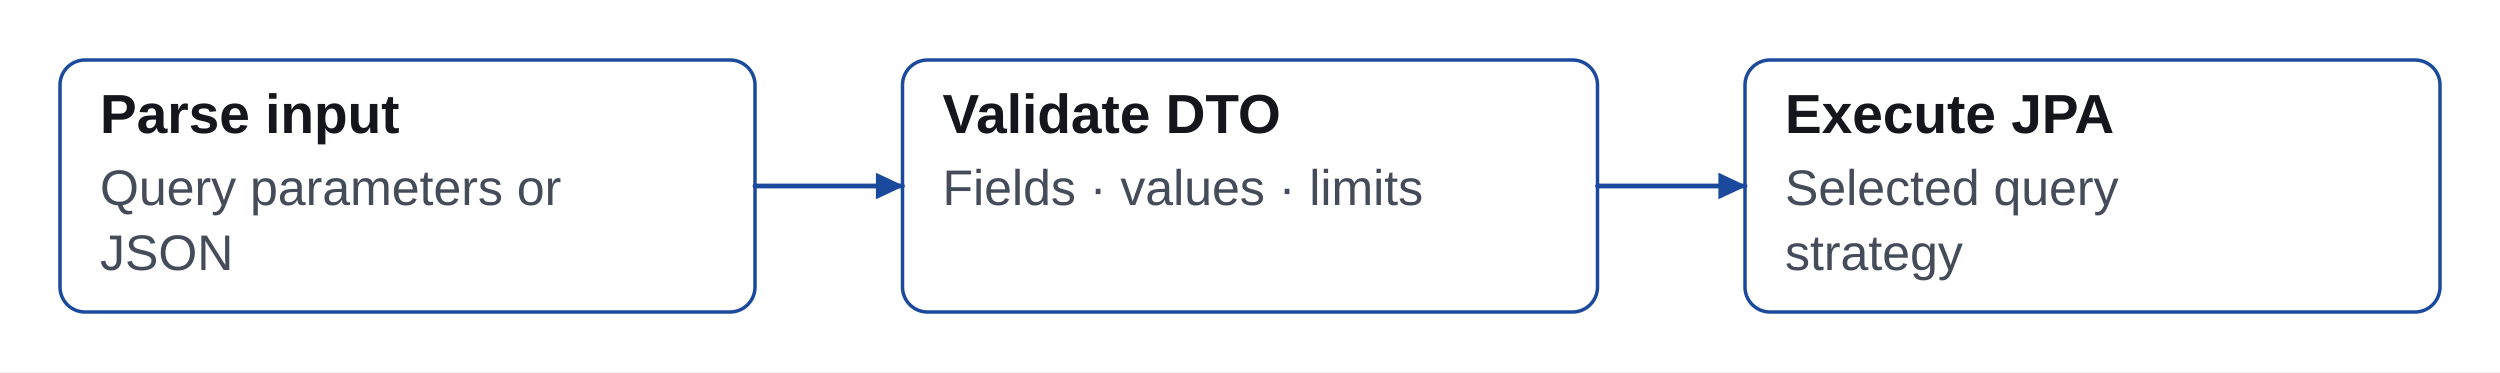
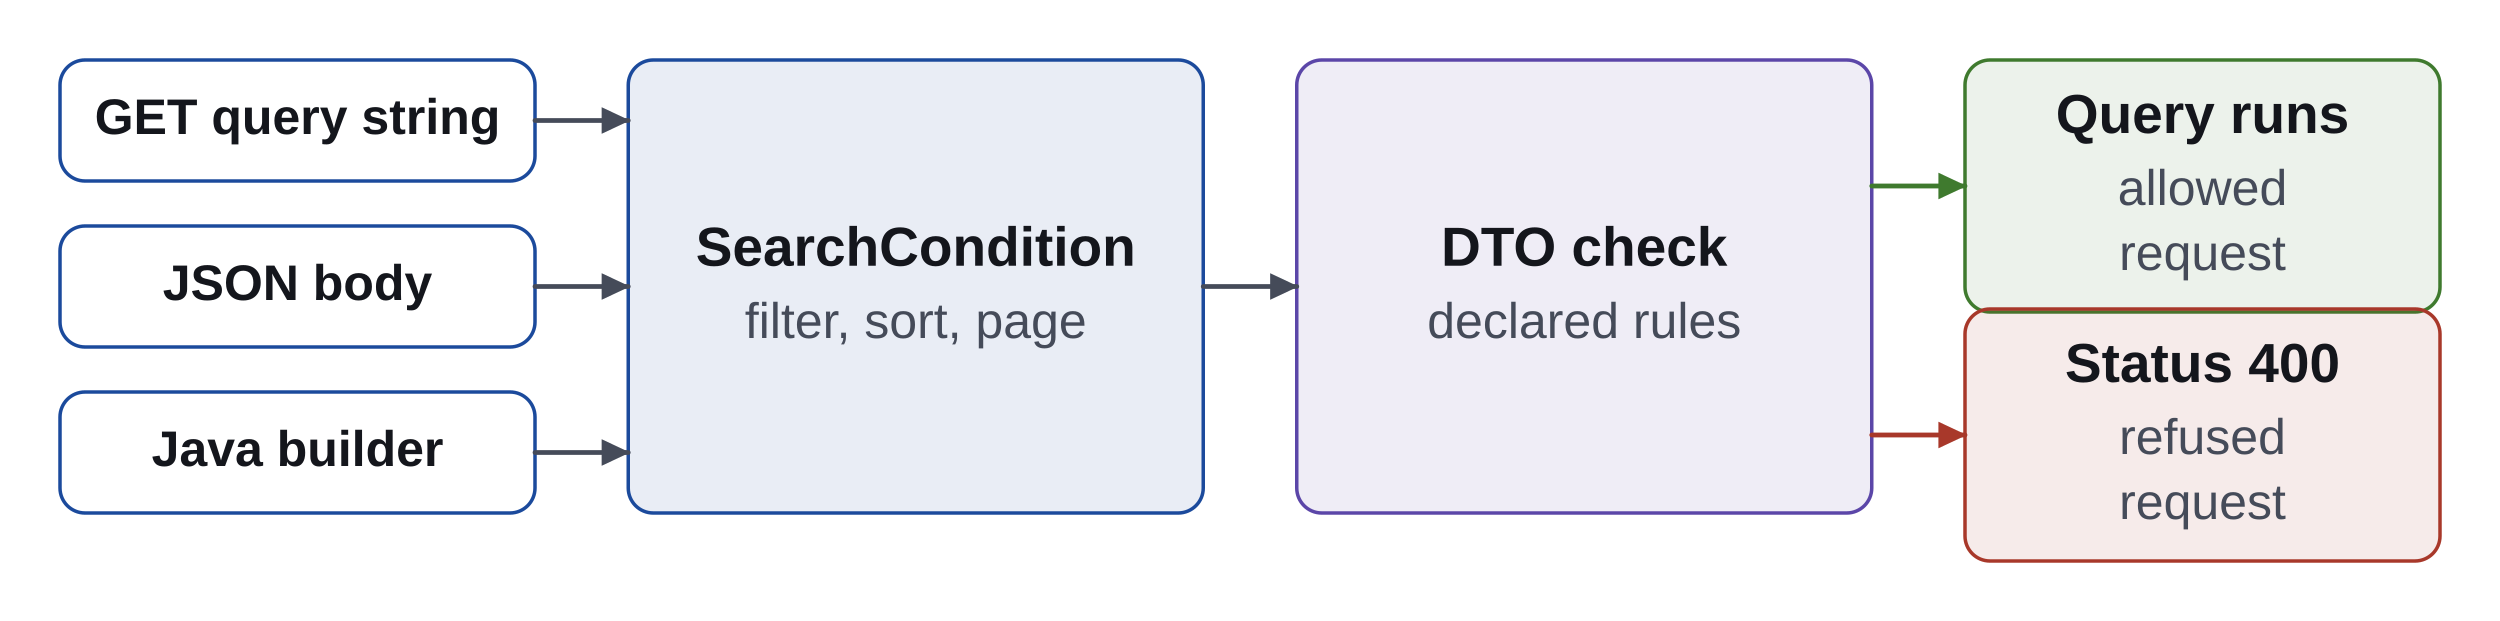
- <svg xmlns="http://www.w3.org/2000/svg" data-list-mode="plain" width="1000.0" height="148.8" viewBox="0 0 1000.0 148.8" font-family="Arial, 'Noto Sans KR', 'Apple SD Gothic Neo', sans-serif">
+ <svg xmlns="http://www.w3.org/2000/svg" data-list-mode="plain" width="1000.0" height="248.4" viewBox="0 0 1000.0 248.4" font-family="Arial, 'Noto Sans KR', 'Apple SD Gothic Neo', sans-serif">
  <defs>
    <linearGradient id="bgwash" x1="0" y1="0" x2="0" y2="1">
      <stop offset="0" stop-color="#ffffff" />
      <stop offset="1" stop-color="#ffffff" />
    </linearGradient>
    <marker id="arr-blue" viewBox="0 0 10 10" refX="8.5" refY="5" markerWidth="7" markerHeight="7" orient="auto">
      <path d="M0.5 1 L9 5 L0.5 9 z" fill="#1b4a9c" />
    </marker>
    <marker id="arr-green" viewBox="0 0 10 10" refX="8.5" refY="5" markerWidth="7" markerHeight="7" orient="auto">
      <path d="M0.5 1 L9 5 L0.5 9 z" fill="#3f7a2e" />
    </marker>
    <marker id="arr-orange" viewBox="0 0 10 10" refX="8.5" refY="5" markerWidth="7" markerHeight="7" orient="auto">
      <path d="M0.5 1 L9 5 L0.5 9 z" fill="#a8560c" />
    </marker>
    <marker id="arr-purple" viewBox="0 0 10 10" refX="8.5" refY="5" markerWidth="7" markerHeight="7" orient="auto">
      <path d="M0.5 1 L9 5 L0.5 9 z" fill="#5b46a8" />
    </marker>
    <marker id="arr-cyan" viewBox="0 0 10 10" refX="8.5" refY="5" markerWidth="7" markerHeight="7" orient="auto">
      <path d="M0.5 1 L9 5 L0.5 9 z" fill="#0f6f96" />
    </marker>
    <marker id="arr-teal" viewBox="0 0 10 10" refX="8.5" refY="5" markerWidth="7" markerHeight="7" orient="auto">
      <path d="M0.5 1 L9 5 L0.5 9 z" fill="#0b6a5a" />
    </marker>
    <marker id="arr-red" viewBox="0 0 10 10" refX="8.5" refY="5" markerWidth="7" markerHeight="7" orient="auto">
      <path d="M0.5 1 L9 5 L0.5 9 z" fill="#a8382a" />
    </marker>
    <marker id="arr-muted" viewBox="0 0 10 10" refX="8.5" refY="5" markerWidth="7" markerHeight="7" orient="auto">
      <path d="M0.5 1 L9 5 L0.5 9 z" fill="#79808f" />
    </marker>
    <marker id="arr-fg" viewBox="0 0 10 10" refX="8.5" refY="5" markerWidth="7" markerHeight="7" orient="auto">
      <path d="M0.5 1 L9 5 L0.5 9 z" fill="#454b59" />
    </marker>
    <marker id="arr-yellow" viewBox="0 0 10 10" refX="8.5" refY="5" markerWidth="7" markerHeight="7" orient="auto">
      <path d="M0.5 1 L9 5 L0.5 9 z" fill="#856310" />
    </marker>
  </defs>
-   <rect width="1000.0" height="148.8" fill="url(#bgwash)" />
-   <rect x="24.0" y="24.0" width="278.0" height="100.8" rx="10" fill="#ffffff" stroke="#1b4a9c" stroke-width="1.4" />
-   <text x="40.0" y="53.2" font-family="Arial, 'Noto Sans KR', 'Apple SD Gothic Neo', sans-serif" font-size="22" fill="#14161c" font-weight="700" text-anchor="start">Parse input</text>
-   <text x="40.0" y="82.0" font-family="Arial, 'Noto Sans KR', 'Apple SD Gothic Neo', sans-serif" font-size="20" fill="#454b59" font-weight="400" text-anchor="start">Query parameters or</text>
-   <text x="40.0" y="108.0" font-family="Arial, 'Noto Sans KR', 'Apple SD Gothic Neo', sans-serif" font-size="20" fill="#454b59" font-weight="400" text-anchor="start">JSON</text>
-   <rect x="361.0" y="24.0" width="278.0" height="100.8" rx="10" fill="#ffffff" stroke="#1b4a9c" stroke-width="1.4" />
-   <text x="377.0" y="53.2" font-family="Arial, 'Noto Sans KR', 'Apple SD Gothic Neo', sans-serif" font-size="22" fill="#14161c" font-weight="700" text-anchor="start">Validate DTO</text>
-   <text x="377.0" y="82.0" font-family="Arial, 'Noto Sans KR', 'Apple SD Gothic Neo', sans-serif" font-size="20" fill="#454b59" font-weight="400" text-anchor="start">Fields · values · limits</text>
-   <rect x="698.0" y="24.0" width="278.0" height="100.8" rx="10" fill="#ffffff" stroke="#1b4a9c" stroke-width="1.4" />
-   <text x="714.0" y="53.2" font-family="Arial, 'Noto Sans KR', 'Apple SD Gothic Neo', sans-serif" font-size="22" fill="#14161c" font-weight="700" text-anchor="start">Execute JPA</text>
-   <text x="714.0" y="82.0" font-family="Arial, 'Noto Sans KR', 'Apple SD Gothic Neo', sans-serif" font-size="20" fill="#454b59" font-weight="400" text-anchor="start">Selected query</text>
-   <text x="714.0" y="108.0" font-family="Arial, 'Noto Sans KR', 'Apple SD Gothic Neo', sans-serif" font-size="20" fill="#454b59" font-weight="400" text-anchor="start">strategy</text>
-   <path d="M 302.0 74.4 L 331.0 74.4 Q 331.5 74.4 331.5 74.4 L 331.5 74.4 Q 331.5 74.4 332.0 74.4 L 361.0 74.4" fill="none" stroke="#1b4a9c" stroke-width="1.9" stroke-linecap="round" stroke-linejoin="round" marker-end="url(#arr-blue)" />
-   <path d="M 639.0 74.4 L 668.0 74.4 Q 668.5 74.4 668.5 74.4 L 668.5 74.4 Q 668.5 74.4 669.0 74.4 L 698.0 74.4" fill="none" stroke="#1b4a9c" stroke-width="1.9" stroke-linecap="round" stroke-linejoin="round" marker-end="url(#arr-blue)" />
+   <rect width="1000.0" height="248.4" fill="url(#bgwash)" />
+   <rect x="24.0" y="24.0" width="190.0" height="48.4" rx="10" fill="#ffffff" stroke="#1b4a9c" stroke-width="1.4" />
+   <text x="119.0" y="53.6" font-family="Arial, 'Noto Sans KR', 'Apple SD Gothic Neo', sans-serif" font-size="20" fill="#14161c" font-weight="600" text-anchor="middle">GET query string</text>
+   <rect x="24.0" y="90.4" width="190.0" height="48.4" rx="10" fill="#ffffff" stroke="#1b4a9c" stroke-width="1.4" />
+   <text x="119.0" y="120.0" font-family="Arial, 'Noto Sans KR', 'Apple SD Gothic Neo', sans-serif" font-size="20" fill="#14161c" font-weight="600" text-anchor="middle">JSON body</text>
+   <rect x="24.0" y="156.8" width="190.0" height="48.4" rx="10" fill="#ffffff" stroke="#1b4a9c" stroke-width="1.4" />
+   <text x="119.0" y="186.4" font-family="Arial, 'Noto Sans KR', 'Apple SD Gothic Neo', sans-serif" font-size="20" fill="#14161c" font-weight="600" text-anchor="middle">Java builder</text>
+   <rect x="251.3" y="24.0" width="230.0" height="181.2" rx="10" fill="#1b4a9c" opacity="0.1" />
+   <rect x="251.3" y="24.0" width="230.0" height="181.2" rx="10" fill="none" stroke="#1b4a9c" stroke-width="1.4" />
+   <text x="366.3" y="106.3" font-family="Arial, 'Noto Sans KR', 'Apple SD Gothic Neo', sans-serif" font-size="22" fill="#14161c" font-weight="700" text-anchor="middle">SearchCondition</text>
+   <text x="366.3" y="135.2" font-family="Arial, 'Noto Sans KR', 'Apple SD Gothic Neo', sans-serif" font-size="20" fill="#454b59" font-weight="400" text-anchor="middle">filter, sort, page</text>
+   <rect x="518.7" y="24.0" width="230.0" height="181.2" rx="10" fill="#5b46a8" opacity="0.1" />
+   <rect x="518.7" y="24.0" width="230.0" height="181.2" rx="10" fill="none" stroke="#5b46a8" stroke-width="1.4" />
+   <text x="633.7" y="106.3" font-family="Arial, 'Noto Sans KR', 'Apple SD Gothic Neo', sans-serif" font-size="22" fill="#14161c" font-weight="700" text-anchor="middle">DTO check</text>
+   <text x="633.7" y="135.2" font-family="Arial, 'Noto Sans KR', 'Apple SD Gothic Neo', sans-serif" font-size="20" fill="#454b59" font-weight="400" text-anchor="middle">declared rules</text>
+   <rect x="786.0" y="24.0" width="190.0" height="100.8" rx="10" fill="#3f7a2e" opacity="0.1" />
+   <rect x="786.0" y="24.0" width="190.0" height="100.8" rx="10" fill="none" stroke="#3f7a2e" stroke-width="1.4" />
+   <text x="881.0" y="53.2" font-family="Arial, 'Noto Sans KR', 'Apple SD Gothic Neo', sans-serif" font-size="22" fill="#14161c" font-weight="700" text-anchor="middle">Query runs</text>
+   <text x="881.0" y="82.0" font-family="Arial, 'Noto Sans KR', 'Apple SD Gothic Neo', sans-serif" font-size="20" fill="#454b59" font-weight="400" text-anchor="middle">allowed</text>
+   <text x="881.0" y="108.0" font-family="Arial, 'Noto Sans KR', 'Apple SD Gothic Neo', sans-serif" font-size="20" fill="#454b59" font-weight="400" text-anchor="middle">request</text>
+   <rect x="786.0" y="123.6" width="190.0" height="100.8" rx="10" fill="#a8382a" opacity="0.1" />
+   <rect x="786.0" y="123.6" width="190.0" height="100.8" rx="10" fill="none" stroke="#a8382a" stroke-width="1.4" />
+   <text x="881.0" y="152.8" font-family="Arial, 'Noto Sans KR', 'Apple SD Gothic Neo', sans-serif" font-size="22" fill="#14161c" font-weight="700" text-anchor="middle">Status 400</text>
+   <text x="881.0" y="181.6" font-family="Arial, 'Noto Sans KR', 'Apple SD Gothic Neo', sans-serif" font-size="20" fill="#454b59" font-weight="400" text-anchor="middle">refused</text>
+   <text x="881.0" y="207.6" font-family="Arial, 'Noto Sans KR', 'Apple SD Gothic Neo', sans-serif" font-size="20" fill="#454b59" font-weight="400" text-anchor="middle">request</text>
+   <line x1="214.0" y1="48.2" x2="251.3" y2="48.2" stroke="#454b59" stroke-width="1.9" stroke-linecap="round" marker-end="url(#arr-fg)" />
+   <line x1="214.0" y1="114.6" x2="251.3" y2="114.6" stroke="#454b59" stroke-width="1.9" stroke-linecap="round" marker-end="url(#arr-fg)" />
+   <line x1="214.0" y1="181.0" x2="251.3" y2="181.0" stroke="#454b59" stroke-width="1.9" stroke-linecap="round" marker-end="url(#arr-fg)" />
+   <line x1="481.3" y1="114.6" x2="518.7" y2="114.6" stroke="#454b59" stroke-width="1.9" stroke-linecap="round" marker-end="url(#arr-fg)" />
+   <line x1="748.7" y1="74.4" x2="786.0" y2="74.4" stroke="#3f7a2e" stroke-width="1.9" stroke-linecap="round" marker-end="url(#arr-green)" />
+   <line x1="748.7" y1="174.0" x2="786.0" y2="174.0" stroke="#a8382a" stroke-width="1.9" stroke-linecap="round" marker-end="url(#arr-red)" />
</svg>
